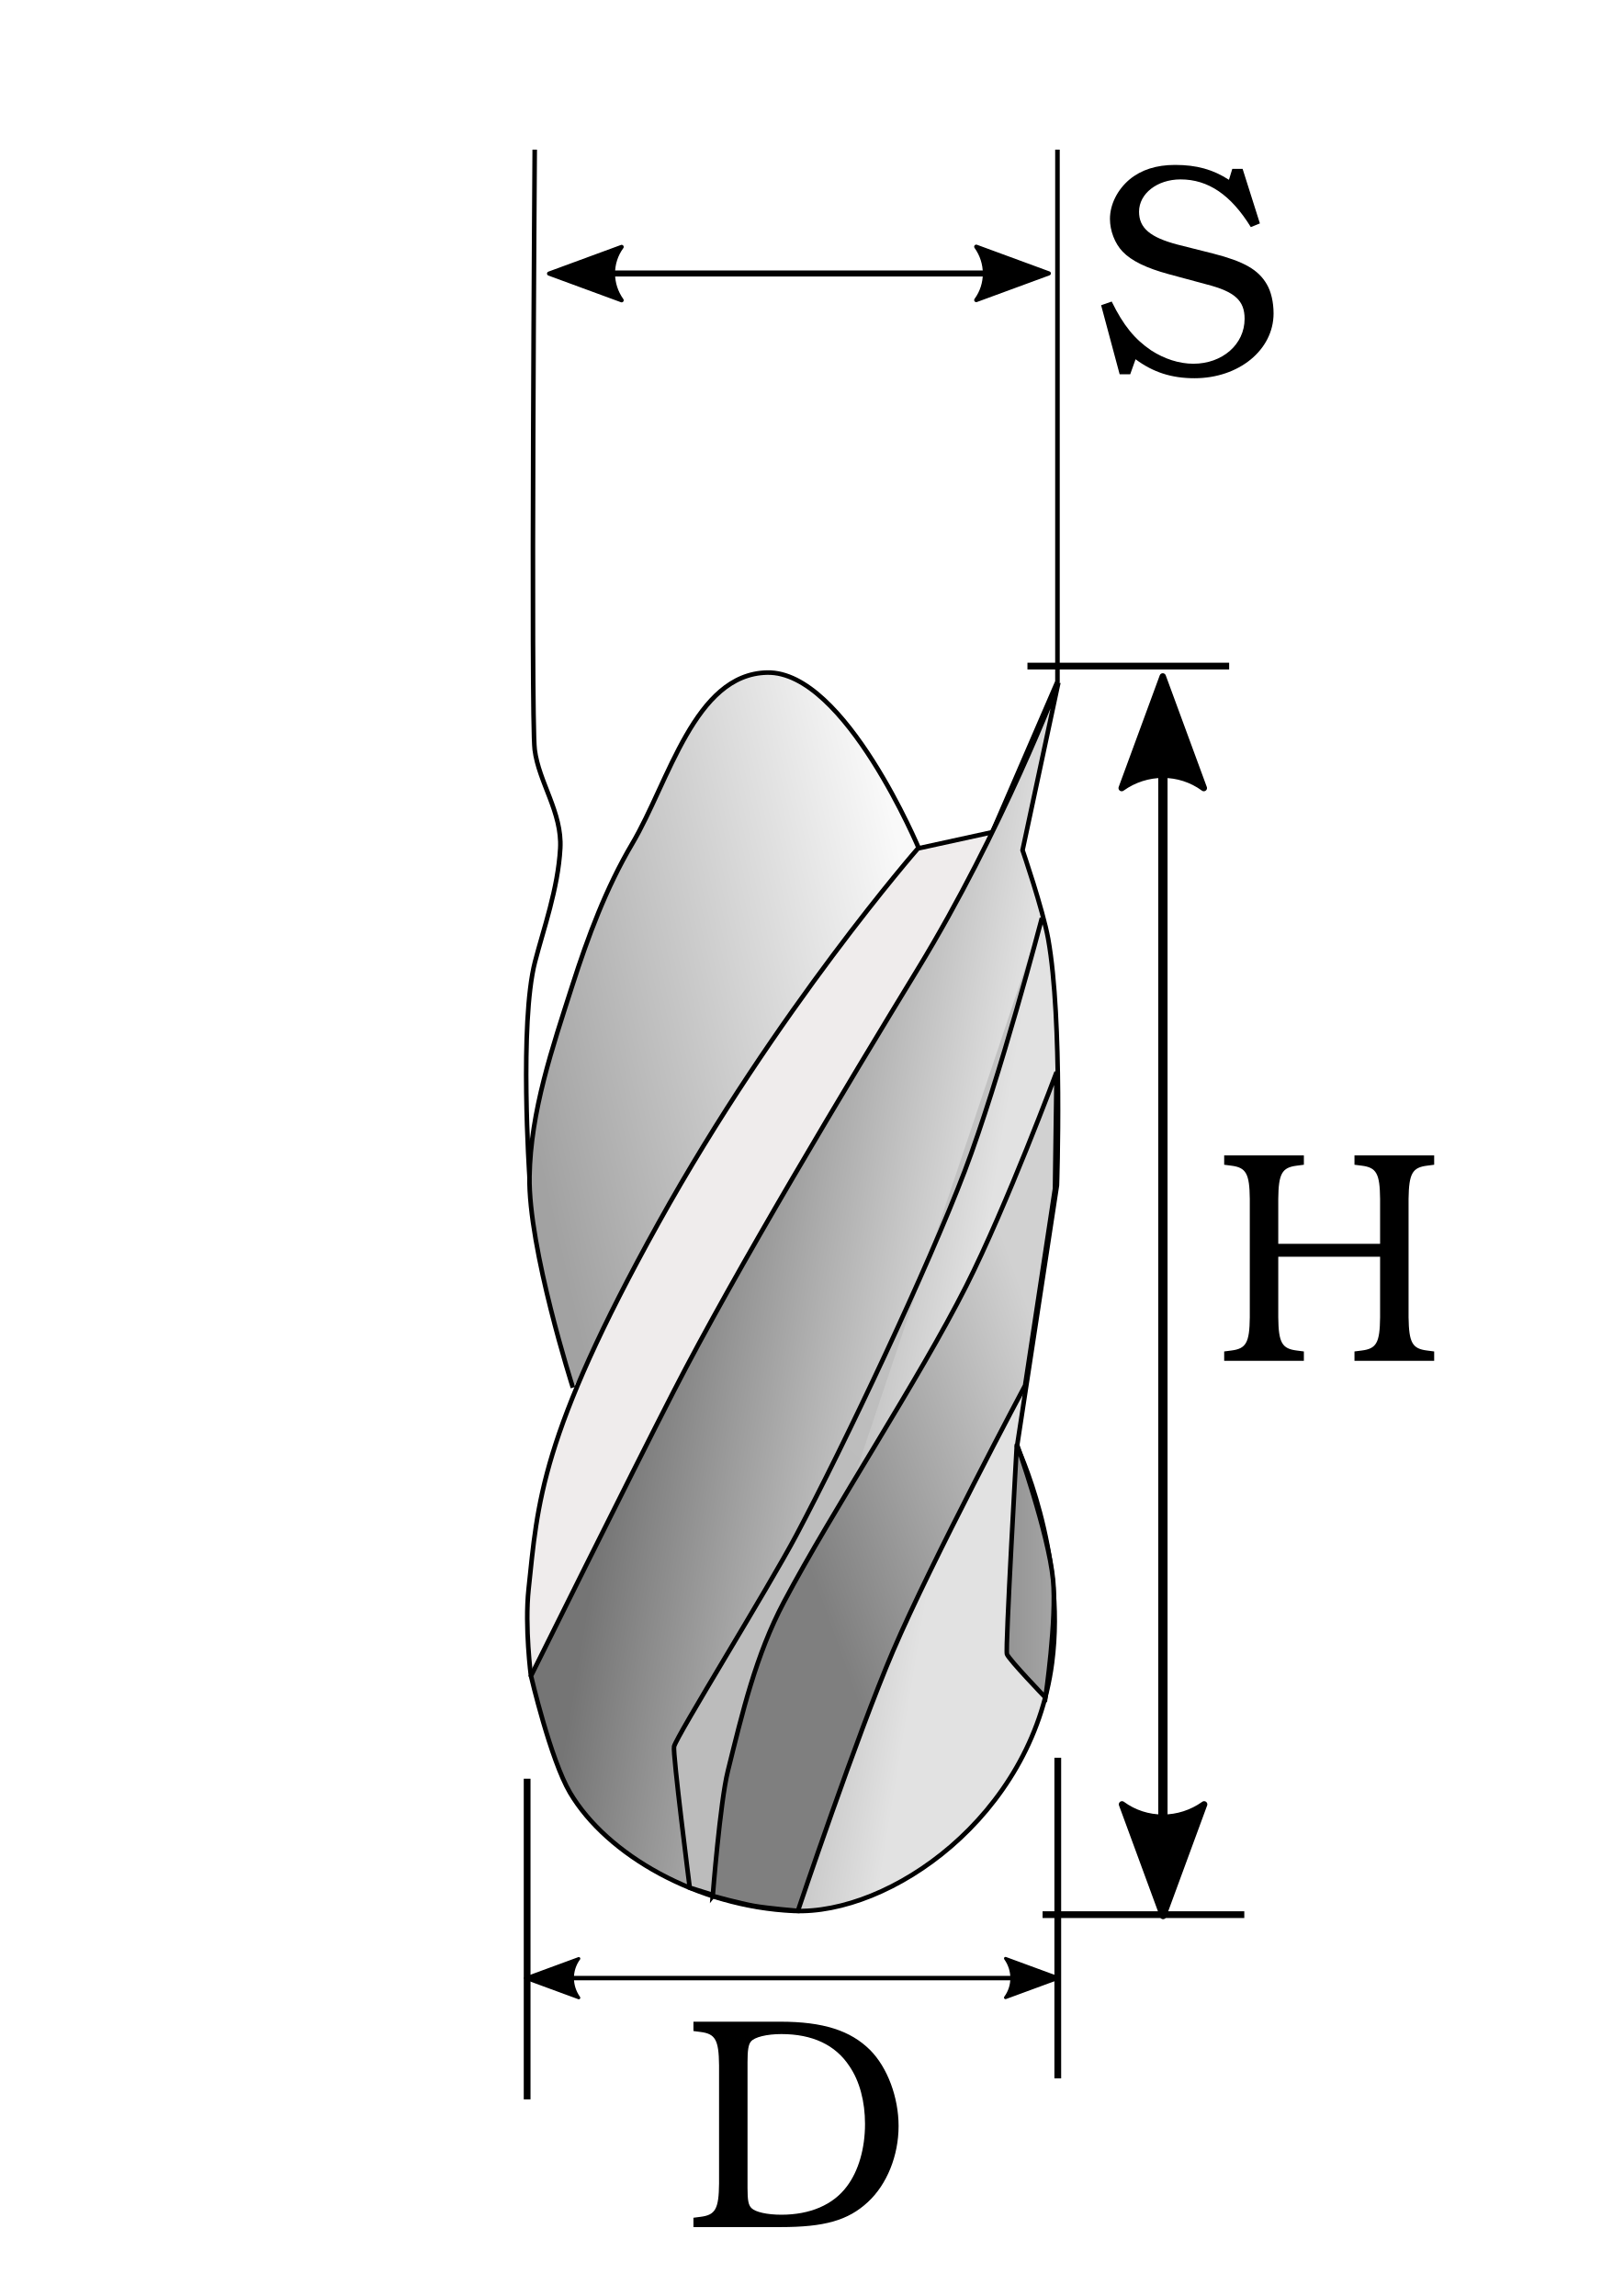
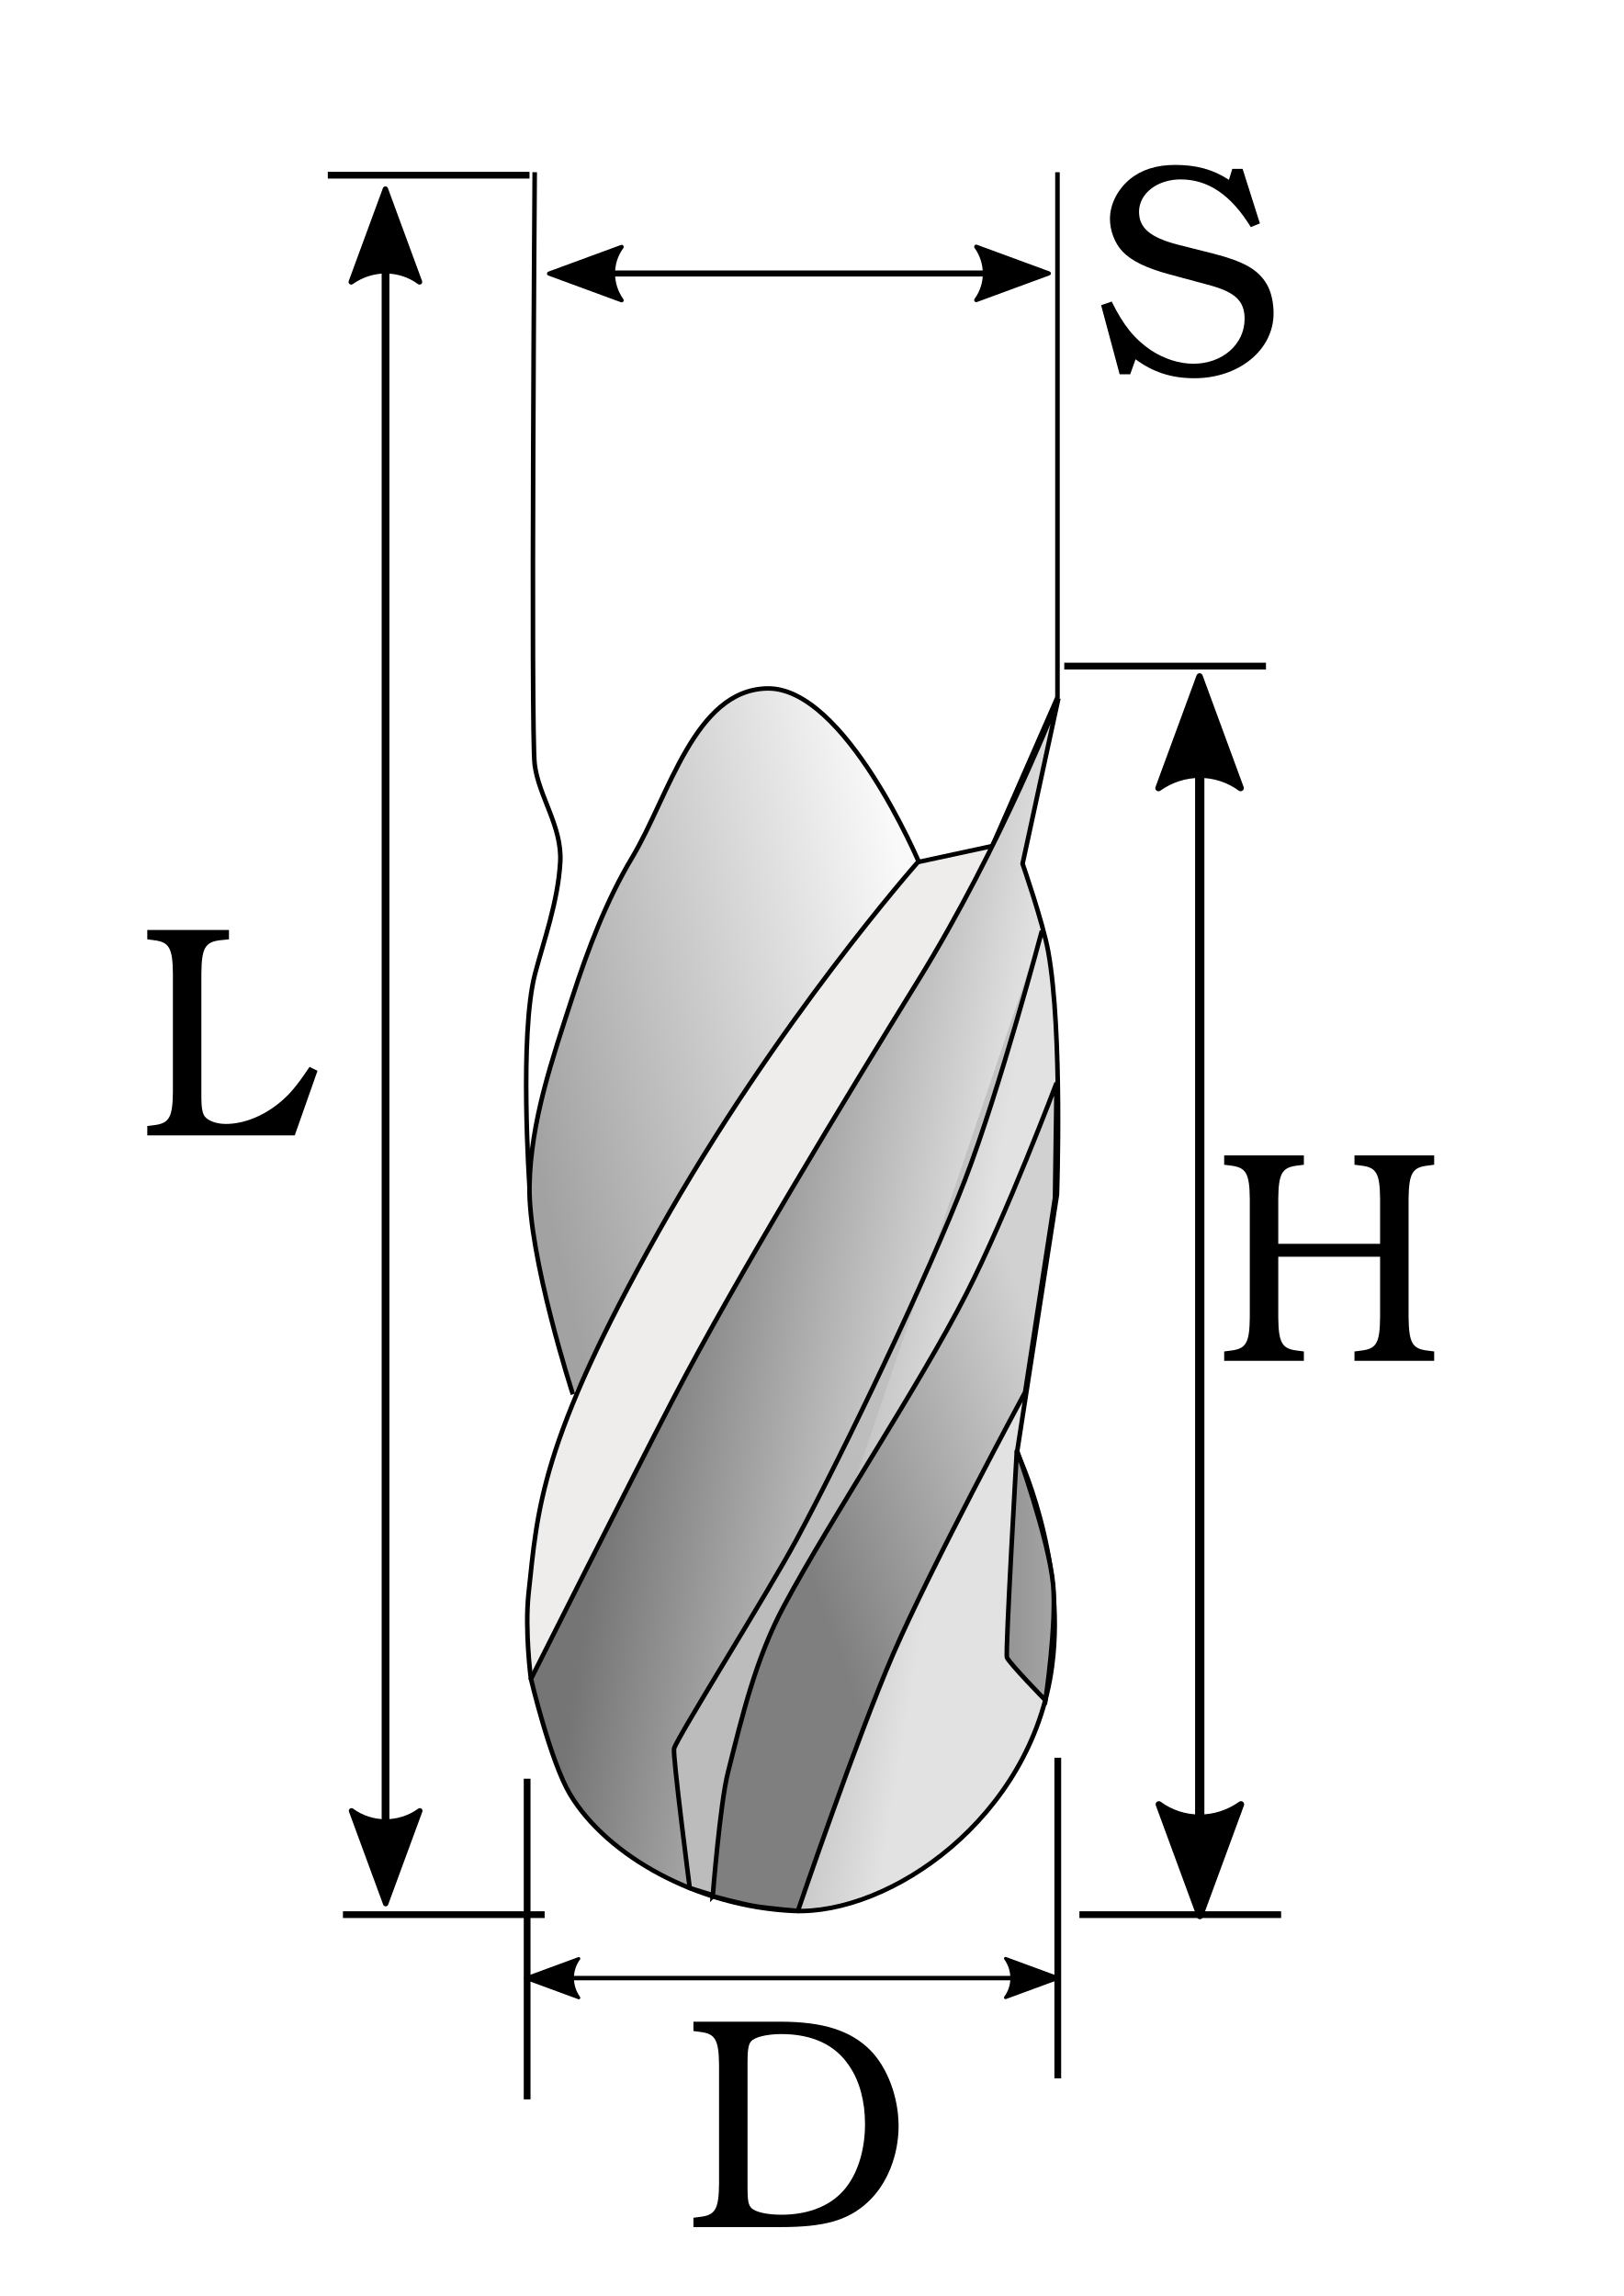
<svg xmlns="http://www.w3.org/2000/svg" xmlns:xlink="http://www.w3.org/1999/xlink" width="210mm" height="297mm" viewBox="0 0 210 297" version="1.1" id="svg5" xml:space="preserve">
  <defs id="defs2">
    <linearGradient id="linearGradient3234">
      <stop style="stop-color:#939393;stop-opacity:1;" offset="0" id="stop3230" />
      <stop style="stop-color:#a6a6a6;stop-opacity:1;" offset="1" id="stop3232" />
    </linearGradient>
    <linearGradient id="linearGradient3197">
      <stop style="stop-color:#c2c2c2;stop-opacity:1;" offset="0" id="stop3193" />
      <stop style="stop-color:#bcbcbc;stop-opacity:1;" offset="1" id="stop3195" />
    </linearGradient>
    <linearGradient id="linearGradient3164">
      <stop style="stop-color:#7f7f7f;stop-opacity:1;" offset="0" id="stop3160" />
      <stop style="stop-color:#d1d1d1;stop-opacity:1;" offset="1" id="stop3162" />
    </linearGradient>
    <linearGradient id="linearGradient2387">
      <stop style="stop-color:#757575;stop-opacity:1;" offset="0" id="stop2383" />
      <stop style="stop-color:#e2e2e2;stop-opacity:1;" offset="1" id="stop2385" />
    </linearGradient>
    <linearGradient id="linearGradient1597">
      <stop style="stop-color:#a2a2a2;stop-opacity:1;" offset="0" id="stop1593" />
      <stop style="stop-color:#f9f9f9;stop-opacity:1;" offset="1" id="stop1595" />
    </linearGradient>
    <linearGradient xlink:href="#linearGradient1597" id="linearGradient1599" x1="87.436" y1="79.357" x2="111.229" y2="73.904" gradientUnits="userSpaceOnUse" gradientTransform="translate(3.269794)" />
    <linearGradient xlink:href="#linearGradient2387" id="linearGradient2389" x1="96.293" y1="98.227" x2="115.444" y2="101.376" gradientUnits="userSpaceOnUse" gradientTransform="translate(3.269794)" />
    <linearGradient xlink:href="#linearGradient3164" id="linearGradient3166" x1="105.298" y1="113.64" x2="121.385" y2="107.85" gradientUnits="userSpaceOnUse" gradientTransform="translate(3.269794)" />
    <linearGradient xlink:href="#linearGradient3197" id="linearGradient3199" x1="114.565" y1="99.303" x2="106.6" y2="108.478" gradientUnits="userSpaceOnUse" gradientTransform="translate(3.269794)" />
    <linearGradient xlink:href="#linearGradient3234" id="linearGradient3236" x1="117.317" y1="115.817" x2="120.314" y2="115.817" gradientUnits="userSpaceOnUse" gradientTransform="translate(3.269794)" />
    <marker style="overflow:visible" id="marker1181-3" refX="0" refY="0" orient="auto">
      <path transform="matrix(1.1,0,0,1.1,1.1,0)" d="M 8.719,4.034 -2.207,0.016 8.719,-4.002 c -1.745,2.372 -1.735,5.617 -6e-7,8.035 z" style="fill:#000000;fill-opacity:1;fill-rule:evenodd;stroke:#000000;stroke-width:0.625;stroke-linejoin:round;stroke-opacity:1" id="path1179-6" />
    </marker>
    <marker style="overflow:visible" id="marker1185-7" refX="0" refY="0" orient="auto">
      <path transform="matrix(-1.1,0,0,-1.1,-1.1,0)" d="M 8.719,4.034 -2.207,0.016 8.719,-4.002 c -1.745,2.372 -1.735,5.617 -6e-7,8.035 z" style="fill:#000000;fill-opacity:1;fill-rule:evenodd;stroke:#000000;stroke-width:0.625;stroke-linejoin:round;stroke-opacity:1" id="path1183-5" />
    </marker>
    <marker style="overflow:visible" id="marker1181-3-6" refX="0" refY="0" orient="auto">
      <path transform="matrix(1.1,0,0,1.1,1.1,0)" d="M 8.719,4.034 -2.207,0.016 8.719,-4.002 c -1.745,2.372 -1.735,5.617 -6e-7,8.035 z" style="fill:#000000;fill-opacity:1;fill-rule:evenodd;stroke:#000000;stroke-width:0.625;stroke-linejoin:round;stroke-opacity:1" id="path1179-6-7" />
    </marker>
    <marker style="overflow:visible" id="marker1185-7-5" refX="0" refY="0" orient="auto">
      <path transform="matrix(-1.1,0,0,-1.1,-1.1,0)" d="M 8.719,4.034 -2.207,0.016 8.719,-4.002 c -1.745,2.372 -1.735,5.617 -6e-7,8.035 z" style="fill:#000000;fill-opacity:1;fill-rule:evenodd;stroke:#000000;stroke-width:0.625;stroke-linejoin:round;stroke-opacity:1" id="path1183-5-3" />
    </marker>
    <marker style="overflow:visible" id="Arrow2Lstart-3" refX="0" refY="0" orient="auto">
      <path transform="matrix(1.1,0,0,1.1,1.1,0)" d="M 8.719,4.034 -2.207,0.016 8.719,-4.002 c -1.745,2.372 -1.735,5.617 -6e-7,8.035 z" style="fill:#000000;fill-opacity:1;fill-rule:evenodd;stroke:#000000;stroke-width:0.625;stroke-linejoin:round;stroke-opacity:1" id="path917-5" />
    </marker>
    <marker style="overflow:visible" id="Arrow2Lend-6" refX="0" refY="0" orient="auto">
      <path transform="matrix(-1.1,0,0,-1.1,-1.1,0)" d="M 8.719,4.034 -2.207,0.016 8.719,-4.002 c -1.745,2.372 -1.735,5.617 -6e-7,8.035 z" style="fill:#000000;fill-opacity:1;fill-rule:evenodd;stroke:#000000;stroke-width:0.625;stroke-linejoin:round;stroke-opacity:1" id="path920-2" />
    </marker>
    <marker style="overflow:visible" id="marker1181" refX="0" refY="0" orient="auto">
      <path transform="matrix(1.1,0,0,1.1,1.1,0)" d="M 8.719,4.034 -2.207,0.016 8.719,-4.002 c -1.745,2.372 -1.735,5.617 -6e-7,8.035 z" style="fill:#000000;fill-opacity:1;fill-rule:evenodd;stroke:#000000;stroke-width:0.625;stroke-linejoin:round;stroke-opacity:1" id="path1179" />
    </marker>
    <marker style="overflow:visible" id="marker1185" refX="0" refY="0" orient="auto">
      <path transform="matrix(-1.1,0,0,-1.1,-1.1,0)" d="M 8.719,4.034 -2.207,0.016 8.719,-4.002 c -1.745,2.372 -1.735,5.617 -6e-7,8.035 z" style="fill:#000000;fill-opacity:1;fill-rule:evenodd;stroke:#000000;stroke-width:0.625;stroke-linejoin:round;stroke-opacity:1" id="path1183" />
    </marker>
    <marker style="overflow:visible" id="marker1173" refX="0" refY="0" orient="auto">
      <path transform="matrix(1.1,0,0,1.1,1.1,0)" d="M 8.719,4.034 -2.207,0.016 8.719,-4.002 c -1.745,2.372 -1.735,5.617 -6e-7,8.035 z" style="fill:#000000;fill-opacity:1;fill-rule:evenodd;stroke:#000000;stroke-width:0.625;stroke-linejoin:round;stroke-opacity:1" id="path1171" />
    </marker>
    <marker style="overflow:visible" id="marker1177" refX="0" refY="0" orient="auto">
      <path transform="matrix(-1.1,0,0,-1.1,-1.1,0)" d="M 8.719,4.034 -2.207,0.016 8.719,-4.002 c -1.745,2.372 -1.735,5.617 -6e-7,8.035 z" style="fill:#000000;fill-opacity:1;fill-rule:evenodd;stroke:#000000;stroke-width:0.625;stroke-linejoin:round;stroke-opacity:1" id="path1175" />
    </marker>
    <marker style="overflow:visible" id="Arrow2Lstart" refX="0" refY="0" orient="auto">
      <path transform="matrix(1.1,0,0,1.1,1.1,0)" d="M 8.719,4.034 -2.207,0.016 8.719,-4.002 c -1.745,2.372 -1.735,5.617 -6e-7,8.035 z" style="fill:#000000;fill-opacity:1;fill-rule:evenodd;stroke:#000000;stroke-width:0.625;stroke-linejoin:round;stroke-opacity:1" id="path917" />
    </marker>
    <marker style="overflow:visible" id="Arrow2Lend" refX="0" refY="0" orient="auto">
      <path transform="matrix(-1.1,0,0,-1.1,-1.1,0)" d="M 8.719,4.034 -2.207,0.016 8.719,-4.002 c -1.745,2.372 -1.735,5.617 -6e-7,8.035 z" style="fill:#000000;fill-opacity:1;fill-rule:evenodd;stroke:#000000;stroke-width:0.625;stroke-linejoin:round;stroke-opacity:1" id="path920" />
    </marker>
  </defs>
  <g id="layer1">
    <g id="g547" transform="matrix(1.059526,0,0,1.059526,-5.995856,-17.14866)">
-       <g id="g8077" transform="matrix(2.103853,0,0,2.103853,-125.4224,-35.438)">
+       <g id="g8077" transform="matrix(2.103935,0,0,2.076921,-125.4313,-31.78813)">
        <path style="fill:none;fill-opacity:1;stroke:#000000;stroke-width:0.265px;stroke-linecap:butt;stroke-linejoin:miter;stroke-opacity:1" d="m 93.027,92.836 c 0,0 -0.6,-8.914 0.32,-12.484 0.487,-1.892 1.335,-4.229 1.465,-6.583 0.115,-2.094 -1.248,-3.841 -1.482,-5.729 -0.234,-1.888 0,-34.819 0,-34.819 m 30.33,0 v 30.87 l -3.873,8.954" id="path2327" />
        <path style="fill:url(#linearGradient1599);fill-opacity:1;stroke:#000000;stroke-width:0.265px;stroke-linecap:butt;stroke-linejoin:miter;stroke-opacity:1" d="m 95.546,105.062 c 0,0 -2.589,-8.081 -2.519,-12.253 0.063,-3.785 1.329,-7.476 2.484,-11.081 0.908,-2.834 1.96,-5.662 3.474,-8.225 2.145,-3.631 3.614,-9.849 7.83,-9.936 4.531,-0.094 8.852,10.319 8.852,10.319" id="path718" />
        <path style="fill:#efecec;fill-opacity:1;stroke:#000000;stroke-width:0.265px;stroke-linecap:butt;stroke-linejoin:miter;stroke-opacity:1" d="m 93.114,121.818 c 0,0 -0.375,-2.854 -0.138,-5.073 0.53,-4.964 0.651,-8.842 7.539,-21.245 6.887,-12.403 15.05,-21.727 15.05,-21.727 l 4.456,-0.974" id="path716" />
        <path style="fill:url(#linearGradient2389);fill-opacity:1;stroke:#000000;stroke-width:0.265px;stroke-linecap:butt;stroke-linejoin:miter;stroke-opacity:1" d="m 101.378,105.305 c -2.556,4.983 -8.264,16.488 -8.264,16.488 0,0 1.135,4.862 2.263,6.772 2.142,3.627 7.411,6.614 12.971,6.863 5.559,0.249 13.822,-5.453 14.996,-14.381 0.854,-6.498 -2.031,-12.569 -2.031,-12.569 l 2.317,-15.158 c 0,0 0.337,-9.604 -0.508,-14.298 -0.308,-1.71 -1.487,-5.148 -1.487,-5.148 l 2.079,-9.725 c 0,0 -3.268,8.603 -8.145,16.602 -4.12,6.757 -10.579,17.512 -14.191,24.554 z" id="path726" />
        <path style="fill:url(#linearGradient3199);fill-opacity:1;stroke:#000000;stroke-width:0.265px;stroke-linecap:butt;stroke-linejoin:miter;stroke-opacity:1" d="m 122.758,77.813 c 0,0 -2.452,9.355 -4.476,14.674 -2.157,5.668 -6.932,15.777 -9.773,21.135 -1.638,3.09 -6.943,11.646 -7.093,12.266 -0.09,0.371 0.909,8.193 0.909,8.193 l 1.405,0.441" id="path728-3" />
        <path style="fill:url(#linearGradient3236);fill-opacity:1;stroke:#000000;stroke-width:0.265px;stroke-linecap:butt;stroke-linejoin:miter;stroke-opacity:1" d="m 121.305,108.343 c 0,0 -0.679,11.906 -0.575,12.186 0.122,0.328 2.233,2.52 2.233,2.52 0,0 0.666,-4.566 0.442,-6.839 -0.266,-2.701 -2.1,-7.867 -2.1,-7.867 z" id="path732" />
        <path style="fill:url(#linearGradient3166);fill-opacity:1;stroke:#000000;stroke-width:0.265px;stroke-linecap:butt;stroke-linejoin:miter;stroke-opacity:1" d="m 103.659,134.563 c 0,0 0.427,-5.441 0.877,-7.249 0.844,-3.394 1.619,-6.729 3.257,-9.819 2.841,-5.358 7.809,-12.856 10.573,-18.331 2.362,-4.68 5.243,-12.412 5.243,-12.412 l -0.092,6.766 -1.733,11.416 c 0,0 -5.403,10.133 -7.665,15.415 -2.077,4.851 -5.519,15.078 -5.519,15.078 0,0 -1.727,-0.144 -2.551,-0.289 -0.824,-0.145 -2.389,-0.576 -2.389,-0.576 z" id="path728" />
        <circle id="path948" style="fill:#e33636;stroke:#000000;stroke-width:0.265" cx="120.631" cy="120.743" r="0" />
        <circle id="path950" style="fill:#e33636;stroke:#000000;stroke-width:0.265" cx="123.087" cy="122.597" r="0" />
      </g>
      <path id="path4538-5" d="m 134.78,269.931 v -39.147" style="fill:none;stroke:#000000;stroke-width:0.824;stroke-linecap:butt;stroke-linejoin:miter;stroke-miterlimit:4;stroke-dasharray:none;stroke-opacity:1" />
      <path id="path4542-3" d="M 73.662,49.575 H 132.706" style="fill:none;stroke:#000000;stroke-width:0.737;stroke-linecap:butt;stroke-linejoin:miter;stroke-miterlimit:4;stroke-dasharray:none;stroke-opacity:1;marker-start:url(#marker1181);marker-end:url(#marker1185)" />
      <path id="path4548" d="M 70.526,257.687 H 134.184" style="fill:none;stroke:#000000;stroke-width:0.541;stroke-linecap:butt;stroke-linejoin:miter;stroke-miterlimit:4;stroke-dasharray:none;stroke-opacity:1;marker-start:url(#marker1173);marker-end:url(#marker1177)" />
-       <text transform="scale(0.9713161,1.029531)" id="shaft_diameter" y="60.106" x="143.207" style="font-style:normal;font-variant:normal;font-weight:normal;font-stretch:normal;font-size:35.771px;line-height:1.25;font-family:'URW Bookman L';-inkscape-font-specification:'URW Bookman L, Normal';font-variant-ligatures:normal;font-variant-caps:normal;font-variant-numeric:normal;font-feature-settings:normal;text-align:start;letter-spacing:0px;word-spacing:0px;writing-mode:lr-tb;text-anchor:start;fill:#000000;fill-opacity:1;stroke:none;stroke-width:3.354" xml:space="preserve">
+       <text transform="scale(0.9713161,1.029531)" id="shank_diameter" y="60.106" x="143.207" style="font-style:normal;font-variant:normal;font-weight:normal;font-stretch:normal;font-size:35.771px;line-height:1.25;font-family:'URW Bookman L';-inkscape-font-specification:'URW Bookman L, Normal';font-variant-ligatures:normal;font-variant-caps:normal;font-variant-numeric:normal;font-feature-settings:normal;text-align:start;letter-spacing:0px;word-spacing:0px;writing-mode:lr-tb;text-anchor:start;fill:#000000;fill-opacity:1;stroke:none;stroke-width:3.354" xml:space="preserve">
        <tspan style="font-style:normal;font-variant:normal;font-weight:normal;font-stretch:normal;font-size:35.771px;font-family:'URW Bookman L';-inkscape-font-specification:'URW Bookman L, Normal';font-variant-ligatures:normal;font-variant-caps:normal;font-variant-numeric:normal;font-feature-settings:normal;text-align:start;writing-mode:lr-tb;text-anchor:start;stroke-width:3.354" y="60.106" x="143.207" id="tspan5678">S</tspan>
      </text>
      <text transform="scale(0.9713161,1.029531)" id="diameter" y="279.824" x="91.863" style="font-style:normal;font-variant:normal;font-weight:normal;font-stretch:normal;font-size:35.771px;line-height:1.25;font-family:'URW Bookman L';-inkscape-font-specification:'URW Bookman L, Normal';font-variant-ligatures:normal;font-variant-caps:normal;font-variant-numeric:normal;font-feature-settings:normal;text-align:start;letter-spacing:0px;word-spacing:0px;writing-mode:lr-tb;text-anchor:start;fill:#000000;fill-opacity:1;stroke:none;stroke-width:3.354" xml:space="preserve">
        <tspan style="font-style:normal;font-variant:normal;font-weight:normal;font-stretch:normal;font-size:35.771px;font-family:'URW Bookman L';-inkscape-font-specification:'URW Bookman L, Normal';font-variant-ligatures:normal;font-variant-caps:normal;font-variant-numeric:normal;font-feature-settings:normal;text-align:start;writing-mode:lr-tb;text-anchor:start;stroke-width:3.354" y="279.824" x="91.863" id="tspan5690">D</tspan>
      </text>
      <text transform="scale(0.9713161,1.029531)" id="cutting_edge_height" y="177.095" x="158.564" style="font-style:normal;font-variant:normal;font-weight:normal;font-stretch:normal;font-size:35.771px;line-height:1.25;font-family:'URW Bookman L';-inkscape-font-specification:'URW Bookman L, Normal';font-variant-ligatures:normal;font-variant-caps:normal;font-variant-numeric:normal;font-feature-settings:normal;text-align:start;letter-spacing:0px;word-spacing:0px;writing-mode:lr-tb;text-anchor:start;fill:#000000;fill-opacity:1;stroke:none;stroke-width:3.354" xml:space="preserve">
        <tspan style="stroke-width:3.354" y="177.095" x="158.564" id="tspan10475">H</tspan>
        <tspan style="stroke-width:3.354" id="tspan895" y="221.808" x="158.564" />
      </text>
      <path id="path4538-8" d="m 70.005,272.492 v -39.147" style="fill:none;stroke:#000000;stroke-width:0.824;stroke-linecap:butt;stroke-linejoin:miter;stroke-miterlimit:4;stroke-dasharray:none;stroke-opacity:1" />
-       <path id="path897-5" d="M 147.613,100.275 V 248.6" style="fill:none;stroke:#000000;stroke-width:1.134;stroke-linecap:butt;stroke-linejoin:miter;stroke-miterlimit:4;stroke-dasharray:none;stroke-opacity:1;marker-start:url(#Arrow2Lstart);marker-end:url(#Arrow2Lend)" />
-       <path id="path1187-6" d="m 131.077,97.507 h 24.622" style="fill:none;stroke:#000000;stroke-width:0.824;stroke-linecap:butt;stroke-linejoin:miter;stroke-miterlimit:4;stroke-dasharray:none;stroke-opacity:1" />
-       <path id="path1189" d="m 132.925,249.941 h 24.622" style="fill:none;stroke:#000000;stroke-width:0.824;stroke-linecap:butt;stroke-linejoin:miter;stroke-miterlimit:4;stroke-dasharray:none;stroke-opacity:1" />
+       <path id="path897-5" d="M 152.108,100.275 V 248.6" style="fill:none;stroke:#000000;stroke-width:1.134;stroke-linecap:butt;stroke-linejoin:miter;stroke-miterlimit:4;stroke-dasharray:none;stroke-opacity:1;marker-start:url(#Arrow2Lstart);marker-end:url(#Arrow2Lend)" />
+       <path id="path1187-6" d="m 135.572,97.507 h 24.622" style="fill:none;stroke:#000000;stroke-width:0.824;stroke-linecap:butt;stroke-linejoin:miter;stroke-miterlimit:4;stroke-dasharray:none;stroke-opacity:1" />
+       <path id="path1189" d="m 137.42,249.941 h 24.622" style="fill:none;stroke:#000000;stroke-width:0.824;stroke-linecap:butt;stroke-linejoin:miter;stroke-miterlimit:4;stroke-dasharray:none;stroke-opacity:1" />
+       <text transform="scale(0.9713161,1.029531)" id="length" y="150.364" x="23.227" style="font-style:normal;font-variant:normal;font-weight:normal;font-stretch:normal;font-size:35.771px;line-height:1.25;font-family:'URW Bookman L';-inkscape-font-specification:'URW Bookman L, Normal';font-variant-ligatures:normal;font-variant-caps:normal;font-variant-numeric:normal;font-feature-settings:normal;text-align:start;letter-spacing:0px;word-spacing:0px;writing-mode:lr-tb;text-anchor:start;fill:#000000;fill-opacity:1;stroke:none;stroke-width:3.354" xml:space="preserve">L</text>
+       <path id="path543" d="M 52.72,40.517 V 247.353" style="fill:none;stroke:#000000;stroke-width:0.944;stroke-linecap:butt;stroke-linejoin:miter;stroke-miterlimit:4;stroke-dasharray:none;stroke-opacity:1;marker-start:url(#Arrow2Lstart);marker-end:url(#Arrow2Lend)" />
+       <path id="path545" d="m 45.673,37.574 h 24.622" style="fill:none;stroke:#000000;stroke-width:0.824;stroke-linecap:butt;stroke-linejoin:miter;stroke-miterlimit:4;stroke-dasharray:none;stroke-opacity:1" />
+       <path id="path547" d="m 47.521,249.941 h 24.622" style="fill:none;stroke:#000000;stroke-width:0.824;stroke-linecap:butt;stroke-linejoin:miter;stroke-miterlimit:4;stroke-dasharray:none;stroke-opacity:1" />
    </g>
  </g>
</svg>
